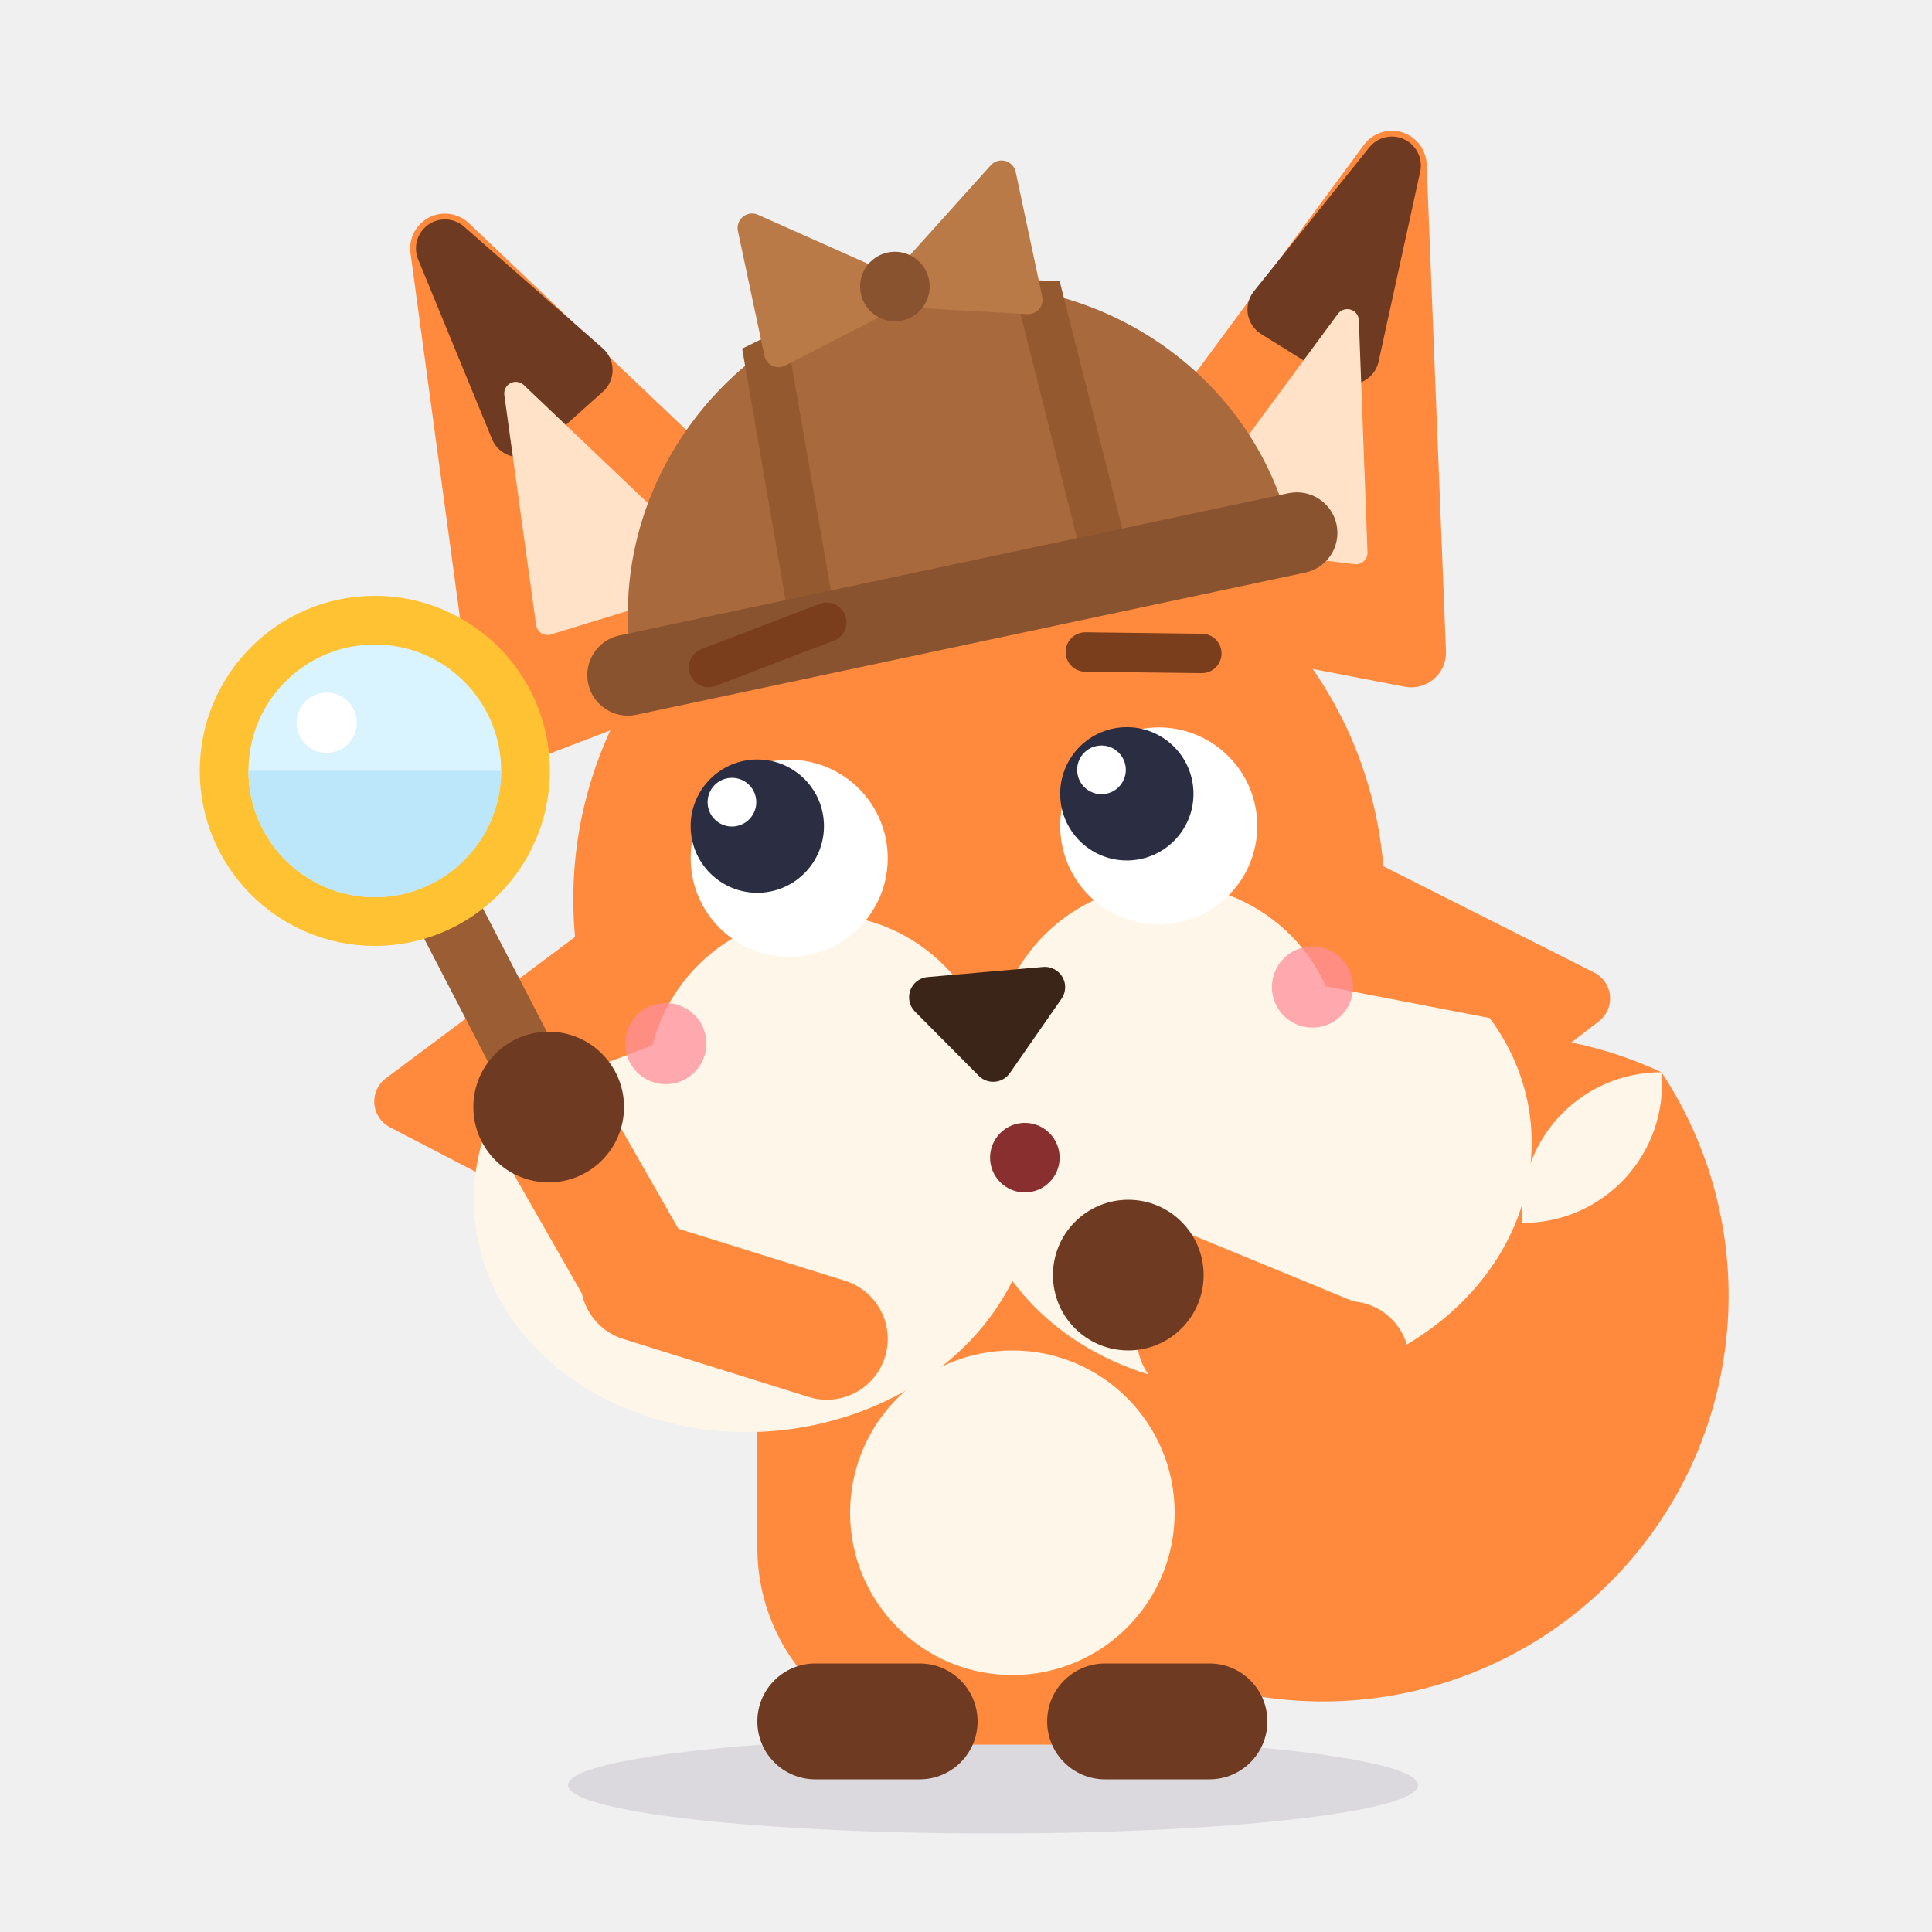
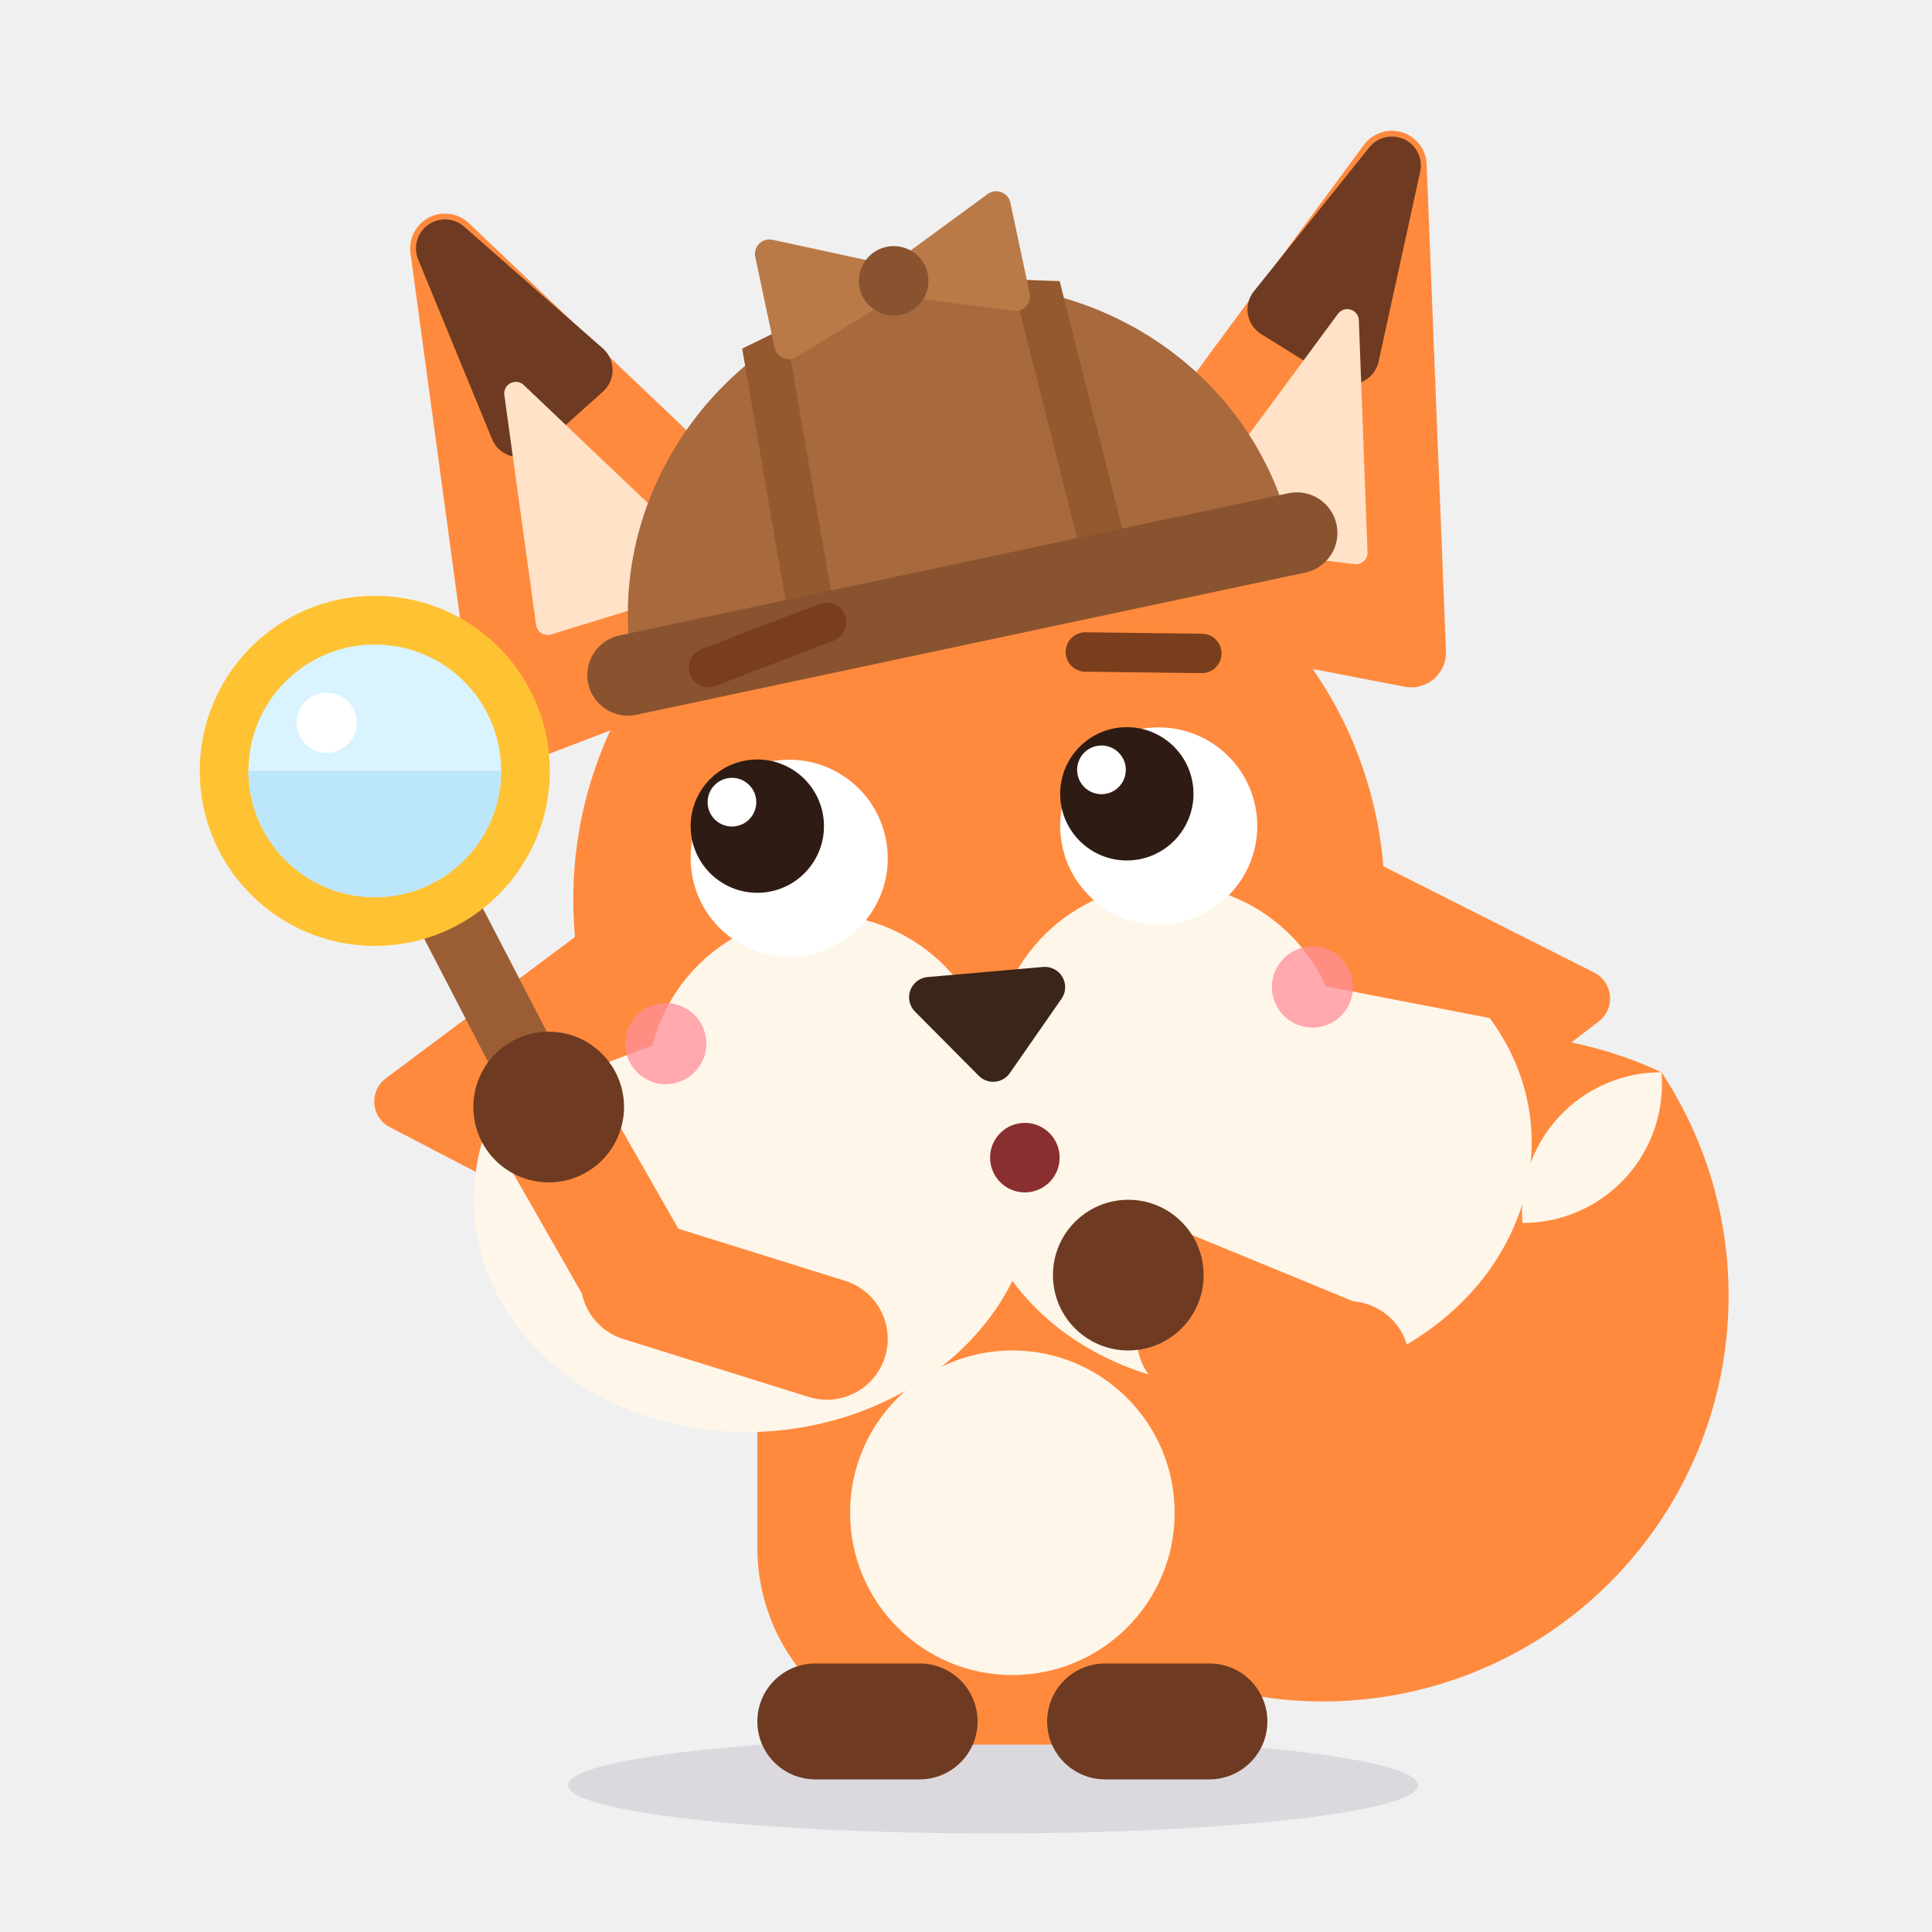
<svg xmlns="http://www.w3.org/2000/svg" width="200" height="200" viewBox="0 0 200 200">
  <ellipse cx="102.8" cy="184.8" rx="44" ry="5" fill="#5A4A70" opacity=".14" />
  <g transform="translate(104.8 114.6) scale(0.6)">
    <path d="M24,96 A70,70 0 0 1 112,-6 A70,70 0 0 1 24,96Z" fill="#FF8A3D" />
    <path d="M88,20 A24,24 0 0 1 112,-6 A24,24 0 0 1 88,20Z" fill="#FFF6EA" />
    <rect x="-44" y="14" width="88" height="96" rx="34" fill="#FF8A3D" />
    <circle cx="0" cy="70" r="28" fill="#FFF6EA" />
    <rect x="-44" y="96" width="38" height="20" rx="10" fill="#6E3B22" />
    <rect x="6" y="96" width="38" height="20" rx="10" fill="#6E3B22" />
    <g transform="rotate(-5 0 30)">
      <path d="M-22,-88 L-82,-156 L-78,-72Z" fill="#FF8A3D" stroke="#FF8A3D" stroke-width="12" stroke-linejoin="round" />
      <path d="M-82,-156 L-72,-124 L-60,-133Z" fill="#6E3B22" stroke="#6E3B22" stroke-width="10" stroke-linejoin="round" />
      <path d="M-42,-96 L-72,-130 L-70,-90Z" fill="#FFE2C8" stroke="#FFE2C8" stroke-width="4" stroke-linejoin="round" />
      <path d="M-60,-36 L-102,-10 L-58,18Z" fill="#FF8A3D" stroke="#FF8A3D" stroke-width="10" stroke-linejoin="round" />
      <path d="M22,-88 L82,-156 L78,-72Z" fill="#FF8A3D" stroke="#FF8A3D" stroke-width="12" stroke-linejoin="round" />
      <path d="M82,-156 L72,-124 L60,-133Z" fill="#6E3B22" stroke="#6E3B22" stroke-width="10" stroke-linejoin="round" />
      <path d="M42,-96 L72,-130 L70,-90Z" fill="#FFE2C8" stroke="#FFE2C8" stroke-width="4" stroke-linejoin="round" />
      <path d="M60,-36 L102,-10 L58,18Z" fill="#FF8A3D" stroke="#FF8A3D" stroke-width="10" stroke-linejoin="round" />
      <circle cx="0" cy="-36" r="70" fill="#FF8A3D" />
      <path d="M-86,-8 A40,34 0 0 0 0,30 A40,34 0 0 0 86,-8 L58,-16 A34,30 0 0 1 0,-14 A34,30 0 0 1 -58,-16Z" fill="#FFF6EA" />
      <circle cx="-30" cy="-6" r="30" fill="#FFF6EA" />
      <circle cx="30" cy="-6" r="30" fill="#FFF6EA" />
      <g transform="rotate(-7 0 -100)">
        <path d="M-58,-86 A58,56 0 0 1 58,-86Z" fill="#A8693D" />
        <path d="M-28,-138 L-30,-86 L-22,-86 L-20,-140Z" fill="#94592F" />
        <path d="M28,-138 L30,-86 L22,-86 L20,-140Z" fill="#94592F" />
        <rect x="-66" y="-94" width="132" height="14" rx="7" fill="#8A5330" />
-         <path d="M0,-142 L-22,-158 L-22,-136Z" fill="#B97A48" stroke="#B97A48" stroke-width="5" stroke-linejoin="round" />
-         <path d="M0,-142 L22,-158 L22,-136Z" fill="#B97A48" stroke="#B97A48" stroke-width="5" stroke-linejoin="round" />
-         <circle cx="0" cy="-143" r="6" fill="#8A5330" />
+         <path d="M0,-144 L-20,-153 L-20,-137Z" fill="#B97A48" stroke="#B97A48" stroke-width="5" stroke-linejoin="round" />
+         <path d="M0,-144 L20,-153 L20,-137Z" fill="#B97A48" stroke="#B97A48" stroke-width="5" stroke-linejoin="round" />
+         <circle cx="0" cy="-144" r="6" fill="#8A5330" />
      </g>
      <circle cx="-32" cy="-46" r="17" fill="#FFFFFF" />
-       <circle cx="-37" cy="-52" r="11.5" fill="#2B2D42" />
+       <circle cx="-37" cy="-52" r="11.5" fill="#2E1C14" />
      <circle cx="-41" cy="-56.5" r="4.2" fill="#FFFFFF" />
      <circle cx="32" cy="-46" r="17" fill="#FFFFFF" />
-       <circle cx="27" cy="-52" r="11.5" fill="#2B2D42" />
+       <circle cx="27" cy="-52" r="11.5" fill="#2E1C14" />
      <circle cx="23" cy="-56.5" r="4.2" fill="#FFFFFF" />
      <path d="M-43,-80 L-22,-86" fill="none" stroke="#7A3E1C" stroke-width="6.8" stroke-linecap="round" />
      <path d="M22,-77 L42,-75" fill="none" stroke="#7A3E1C" stroke-width="6.8" stroke-linecap="round" />
      <circle cx="-56" cy="-16" r="7" fill="#FF8E9A" opacity=".75" />
      <circle cx="56" cy="-16" r="7" fill="#FF8E9A" opacity=".75" />
      <circle cx="4" cy="9" r="6" fill="#8A2F2F" />
      <path d="M-10,-20 L10,-20 L0,-8Z" fill="#3B2418" stroke="#3B2418" stroke-width="7" stroke-linejoin="round" />
    </g>
    <path d="M-32,40 L-64,30" fill="none" stroke="#FF8A3D" stroke-width="21" stroke-linecap="round" />
    <path d="M-64,30 L-80,2" fill="none" stroke="#FF8A3D" stroke-width="20" stroke-linecap="round" />
    <path d="M-98.1,-34.9 L-80,0" fill="none" stroke="#9B5E34" stroke-width="11.4" stroke-linecap="round" />
    <circle cx="-110" cy="-58" r="30.2" fill="#FFC233" />
    <circle cx="-110" cy="-58" r="21.8" fill="#D9F3FF" />
    <path d="M-131.8,-58 A21.8,21.8 0 0 0 -88.2,-58Z" fill="#BCE6FA" />
    <circle cx="-118.3" cy="-66.3" r="5.2" fill="#FFFFFF" />
    <circle cx="-80" cy="0" r="13" fill="#6E3B22" />
    <path d="M32,40 L58,44" fill="none" stroke="#FF8A3D" stroke-width="21" stroke-linecap="round" />
    <path d="M58,44 L24,30" fill="none" stroke="#FF8A3D" stroke-width="20" stroke-linecap="round" />
    <circle cx="20" cy="29" r="13" fill="#6E3B22" />
  </g>
</svg>
